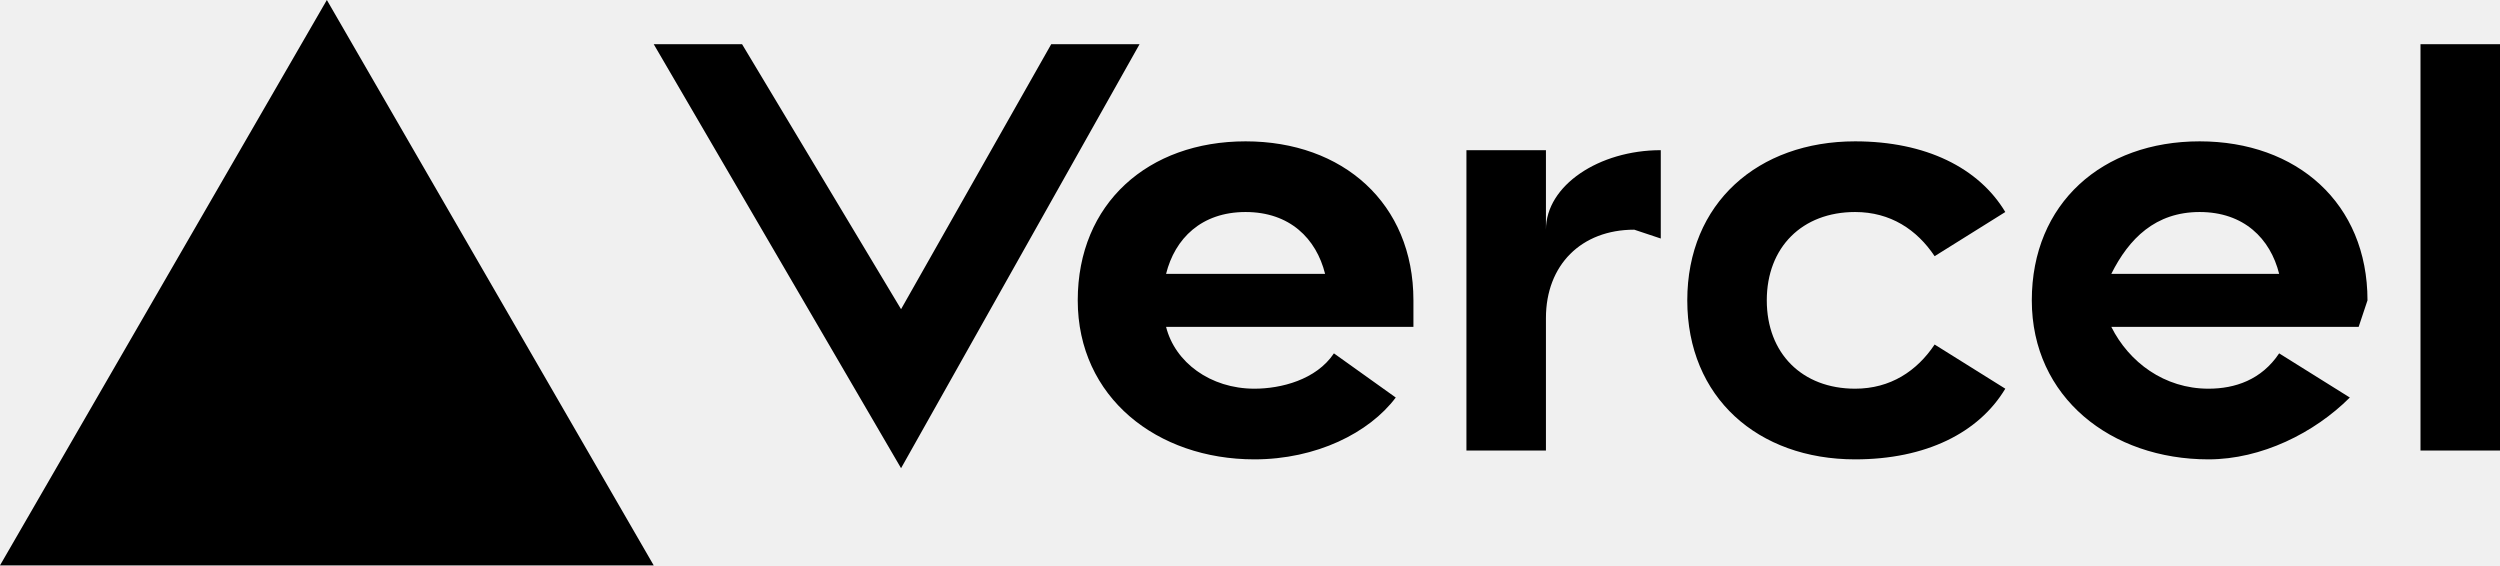
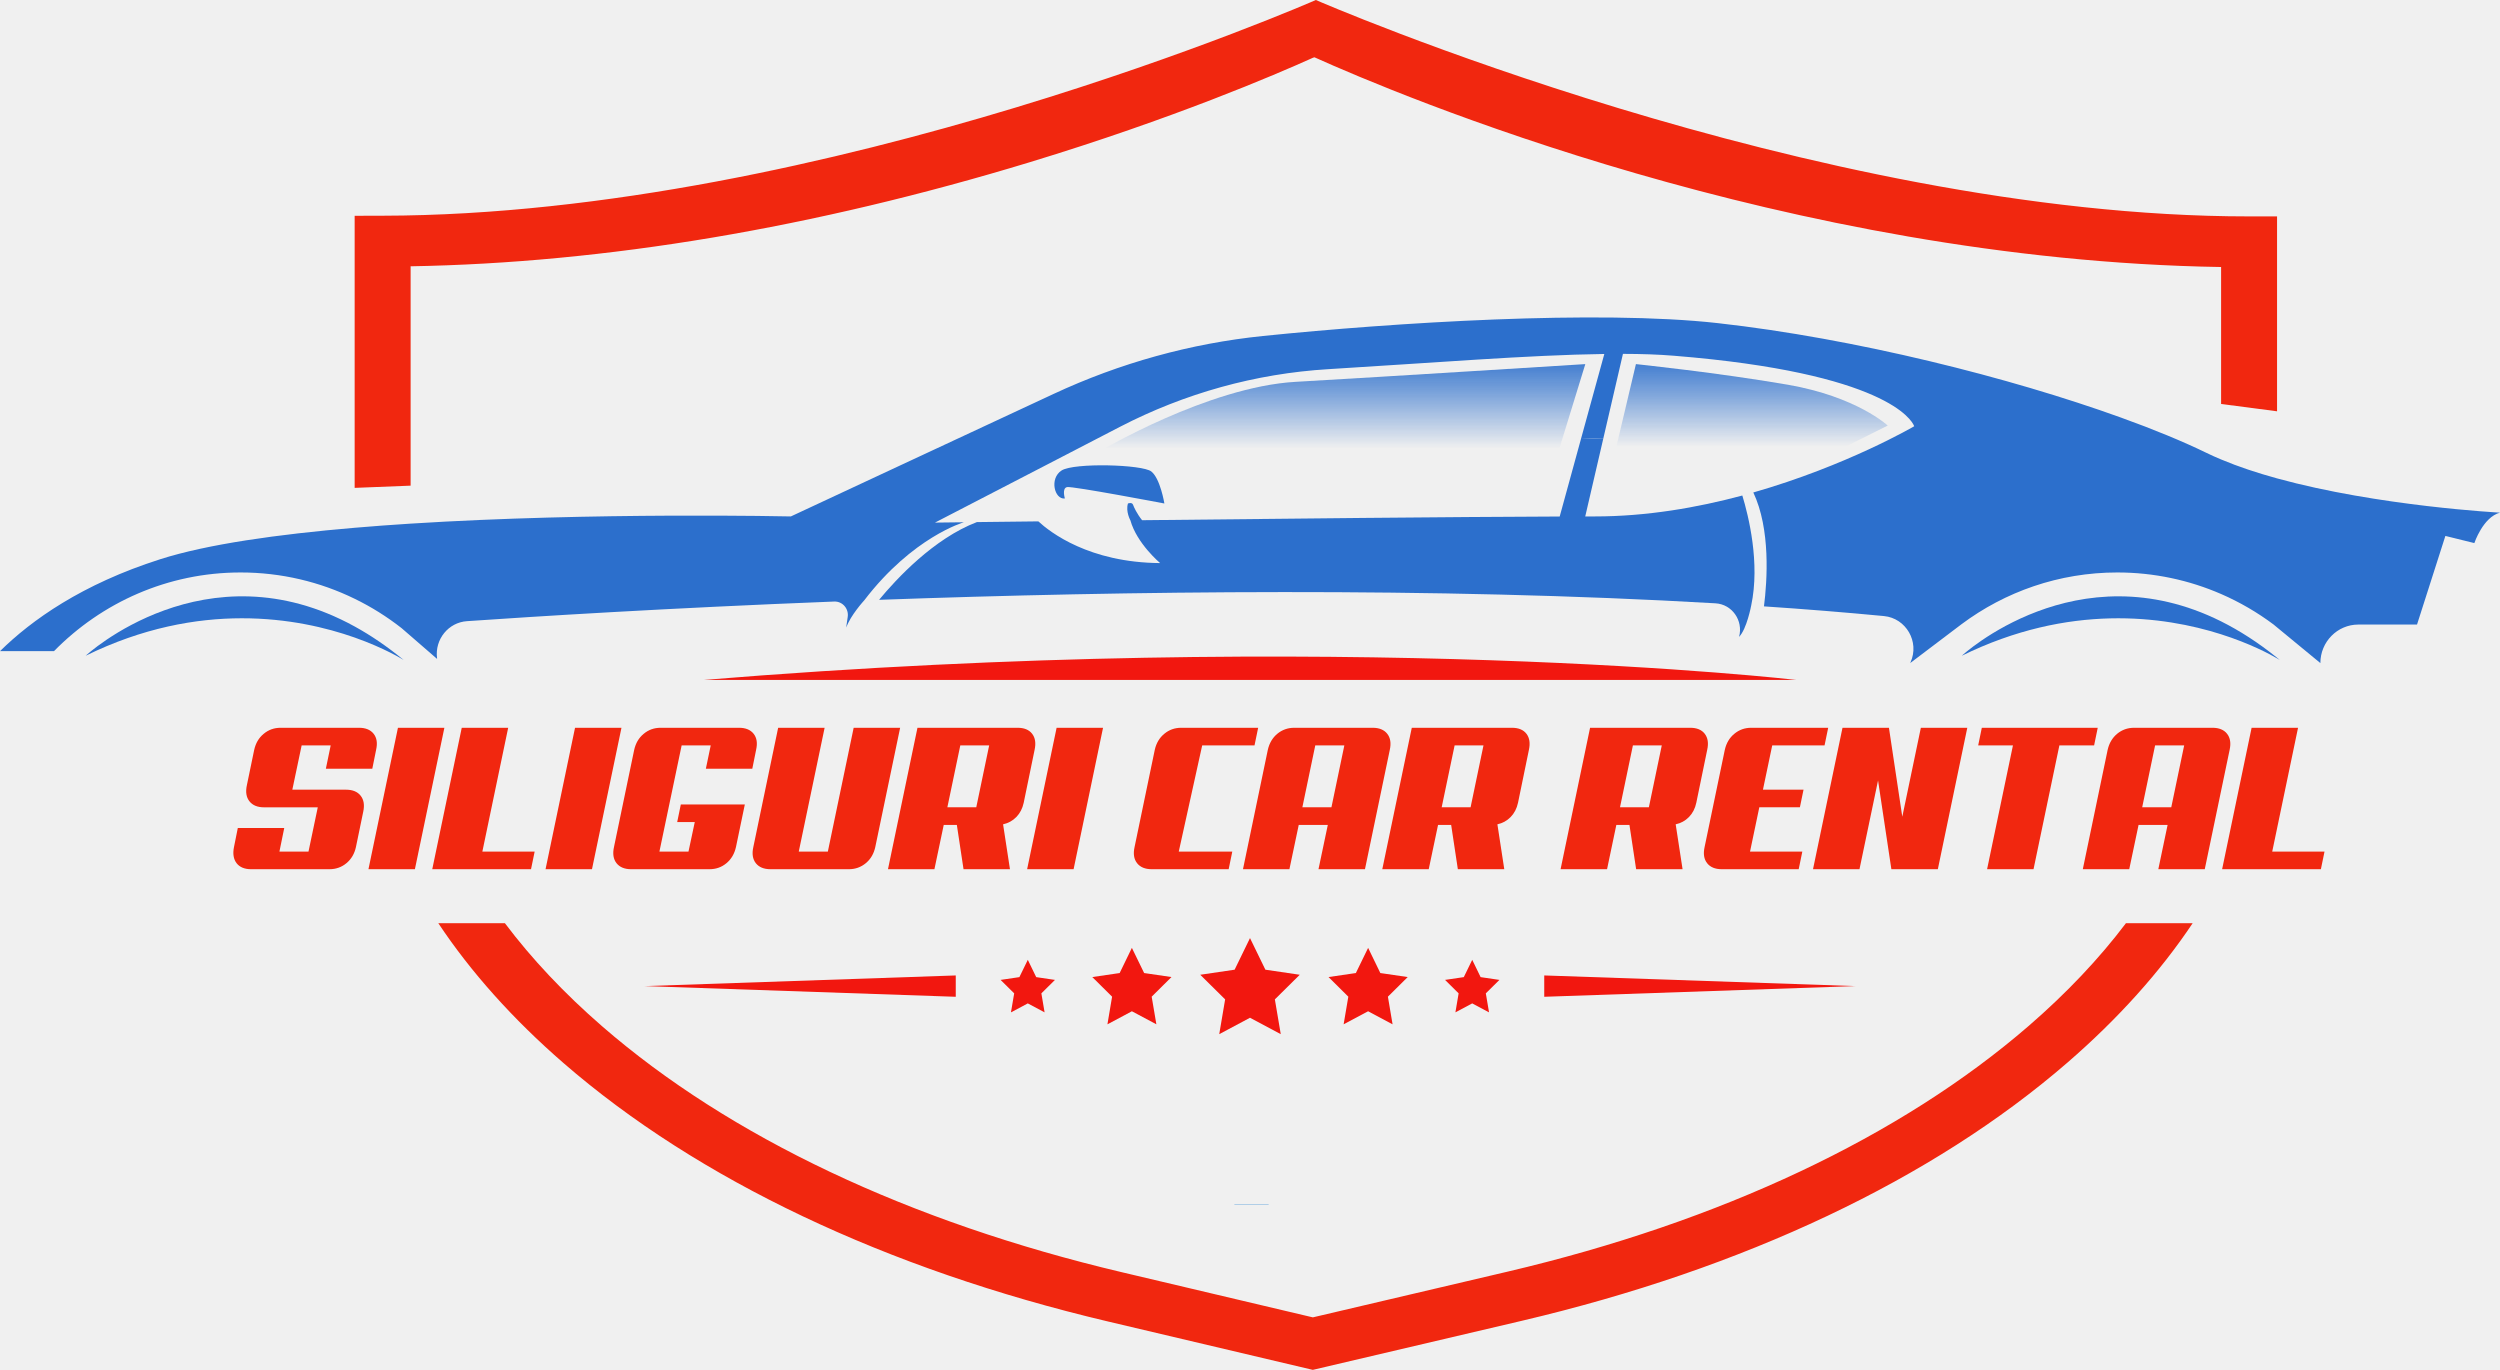
- <svg xmlns="http://www.w3.org/2000/svg" fill="none" viewBox="0 0 283 64">
-   <path fill="black" d="M141 16c-11 0-19 7-19 18s9 18 20 18c7 0 13-3 16-7l-7-5c-2 3-6 4-9 4-5 0-9-3-10-7h28v-3c0-11-8-18-19-18zm-9 15c1-4 4-7 9-7s8 3 9 7h-18zm117-15c-11 0-19 7-19 18s9 18 20 18c6 0 12-3 16-7l-8-5c-2 3-5 4-8 4-5 0-9-3-11-7h28l1-3c0-11-8-18-19-18zm-10 15c2-4 5-7 10-7s8 3 9 7h-19zm-39 3c0 6 4 10 10 10 4 0 7-2 9-5l8 5c-3 5-9 8-17 8-11 0-19-7-19-18s8-18 19-18c8 0 14 3 17 8l-8 5c-2-3-5-5-9-5-6 0-10 4-10 10zm83-29v46h-9V5h9zM37 0l37 64H0L37 0zm92 5-27 48L74 5h10l18 30 17-30h10zm59 12v10l-3-1c-6 0-10 4-10 10v15h-9V17h9v9c0-5 6-9 13-9z" />
+ <svg xmlns="http://www.w3.org/2000/svg" width="73" height="40" viewBox="0 0 73 40" fill="none">
+   <g clip-path="url(#clip0_1_753)">
+     <path d="M62.078 26.957C61.294 27.995 60.346 28.997 59.242 29.953C55.505 33.189 50.24 35.672 44.017 37.133L38.335 38.467L32.759 37.149C26.554 35.683 21.306 33.2 17.583 29.968C16.476 29.007 15.528 28 14.743 26.957H12.798C13.749 28.386 14.972 29.754 16.454 31.041C20.378 34.447 25.874 37.056 32.347 38.586L38.334 40L44.426 38.57C50.918 37.046 56.432 34.438 60.37 31.027C61.851 29.744 63.074 28.381 64.026 26.957H62.078ZM65.666 6.319C52.916 6.319 38.423 0 38.423 0C38.423 0 24.123 6.276 11.171 6.299L10.356 6.301V14.246L11.99 14.181V7.776C17.682 7.677 23.761 6.655 30.075 4.735C34.253 3.464 37.254 2.176 38.34 1.686L38.382 1.673C40.776 2.751 52.208 7.595 64.856 7.797V11.796L66.49 12.01V6.319H65.666Z" fill="#F1270F" />
+     <path d="M32.121 13.173C32.121 13.173 35.278 11.296 37.828 11.15C40.378 11.004 46.291 10.632 46.291 10.632L45.51 13.173H32.121Z" fill="url(#paint0_linear_1_753)" />
+     <path d="M47.769 10.632L47.178 13.126H53.719L55.122 12.427C55.122 12.427 54.222 11.585 52.21 11.235C50.197 10.886 47.769 10.632 47.769 10.632V10.632Z" fill="url(#paint1_linear_1_753)" />
+     <path d="M10.104 23.059C10.297 23.059 10.44 23.118 10.532 23.236C10.624 23.353 10.649 23.51 10.606 23.705L10.393 24.735C10.35 24.931 10.258 25.087 10.116 25.205C9.975 25.322 9.81 25.381 9.621 25.381H7.333C7.14 25.381 6.999 25.322 6.908 25.205C6.818 25.087 6.793 24.93 6.832 24.735L6.944 24.178H8.3L8.159 24.867H9.008L9.279 23.574H7.711C7.518 23.574 7.376 23.515 7.283 23.397C7.191 23.28 7.166 23.123 7.209 22.927L7.422 21.898C7.465 21.702 7.557 21.545 7.699 21.428C7.84 21.31 8.005 21.251 8.194 21.251H10.482C10.675 21.251 10.817 21.309 10.91 21.426C11.002 21.542 11.027 21.697 10.983 21.892L10.871 22.448H9.515L9.656 21.766H8.808L8.536 23.059H10.104Z" fill="#F1270F" />
+     <path d="M12.115 25.381H10.759L11.62 21.251H12.976L12.115 25.381Z" fill="#F1270F" />
+     <path d="M15.505 25.381H12.622L13.483 21.251H14.839L14.085 24.866H15.612L15.506 25.381H15.505Z" fill="#F1270F" />
+     <path d="M17.286 25.381H15.93L16.791 21.251H18.147L17.286 25.381Z" fill="#F1270F" />
+     <path d="M18.43 25.381C18.237 25.381 18.095 25.322 18.002 25.205C17.91 25.087 17.885 24.93 17.928 24.735L18.518 21.897C18.561 21.702 18.653 21.545 18.795 21.428C18.936 21.31 19.101 21.251 19.29 21.251H21.578C21.771 21.251 21.913 21.309 22.006 21.426C22.098 21.542 22.123 21.697 22.079 21.892L21.967 22.448H20.611L20.753 21.766H19.904L19.255 24.866H20.104L20.287 24.005H19.774L19.88 23.49H21.749L21.49 24.735C21.446 24.931 21.354 25.087 21.213 25.205C21.071 25.323 20.906 25.381 20.717 25.381H18.429L18.43 25.381Z" fill="#F1270F" />
+     <path d="M25.558 24.735C25.515 24.93 25.423 25.087 25.281 25.205C25.14 25.322 24.975 25.381 24.786 25.381H22.498C22.305 25.381 22.163 25.322 22.07 25.205C21.978 25.087 21.953 24.93 21.997 24.735L22.722 21.251H24.079L23.324 24.866H24.173L24.927 21.251H26.284L25.558 24.735Z" fill="#F1270F" />
+     <path d="M29.491 25.381H28.135L27.94 24.088H27.557L27.285 25.381H25.929L26.79 21.251H29.715C29.907 21.251 30.049 21.31 30.139 21.427C30.23 21.545 30.253 21.702 30.21 21.897L29.892 23.441C29.856 23.609 29.784 23.747 29.676 23.858C29.568 23.967 29.439 24.038 29.29 24.07L29.491 25.381H29.491ZM28.041 21.765L27.663 23.573H28.507L28.884 21.765H28.041Z" fill="#F1270F" />
+     <path d="M31.349 25.381H29.992L30.853 21.251H32.209L31.349 25.381Z" fill="#F1270F" />
+     <path d="M33.63 25.381C33.438 25.381 33.295 25.322 33.203 25.205C33.11 25.087 33.086 24.93 33.129 24.735L33.719 21.897C33.762 21.702 33.854 21.545 33.996 21.428C34.137 21.31 34.302 21.251 34.491 21.251H36.738L36.632 21.766H35.104L34.42 24.866H35.983L35.877 25.381H33.63Z" fill="#F1270F" />
+     <path d="M39.857 25.381H38.5L38.772 24.088H37.923L37.651 25.381H36.295L37.02 21.897C37.064 21.701 37.156 21.545 37.297 21.427C37.439 21.31 37.604 21.251 37.793 21.251H40.081C40.273 21.251 40.416 21.31 40.508 21.427C40.601 21.545 40.625 21.702 40.582 21.897L39.857 25.381ZM38.406 21.765L38.029 23.573H38.878L39.255 21.765H38.406Z" fill="#F1270F" />
+     <path d="M43.925 25.381H42.569L42.374 24.088H41.991L41.719 25.381H40.363L41.224 21.251H44.148C44.341 21.251 44.483 21.31 44.573 21.427C44.663 21.545 44.687 21.702 44.644 21.897L44.326 23.441C44.29 23.609 44.218 23.747 44.11 23.858C44.002 23.968 43.873 24.038 43.724 24.07L43.925 25.381H43.925ZM42.475 21.765L42.097 23.573H42.941L43.318 21.765H42.475Z" fill="#F1270F" />
+     <path d="M49.131 25.381H47.775L47.58 24.088H47.197L46.926 25.381H45.569L46.43 21.251H49.355C49.547 21.251 49.689 21.31 49.779 21.427C49.87 21.545 49.894 21.702 49.85 21.897L49.532 23.441C49.497 23.609 49.425 23.747 49.317 23.858C49.209 23.968 49.08 24.038 48.93 24.07L49.131 25.381H49.131ZM47.681 21.765L47.304 23.573H48.147L48.524 21.765H47.681Z" fill="#F1270F" />
+     <path d="M50.275 25.381C50.083 25.381 49.94 25.322 49.848 25.205C49.755 25.087 49.731 24.93 49.774 24.735L50.364 21.897C50.407 21.702 50.499 21.545 50.641 21.428C50.782 21.31 50.947 21.251 51.136 21.251H53.383L53.277 21.766H51.749L51.478 23.059H52.663L52.557 23.573H51.372L51.101 24.866H52.628L52.522 25.381H50.276H50.275Z" fill="#F1270F" />
+     <path d="M56.585 25.381H55.228L54.839 22.789L54.297 25.381H52.94L53.801 21.251H55.157L55.547 23.849L56.089 21.251H57.445L56.585 25.381Z" fill="#F1270F" />
+     <path d="M61.148 21.766H60.134L59.379 25.381H58.023L58.778 21.766H57.763L57.869 21.251H61.254L61.148 21.766H61.148Z" fill="#F1270F" />
+     <path d="M64.379 25.381H63.023L63.294 24.088H62.446L62.174 25.381H60.818L61.543 21.897C61.587 21.701 61.679 21.545 61.82 21.427C61.962 21.31 62.127 21.251 62.316 21.251H64.604C64.796 21.251 64.939 21.31 65.031 21.427C65.124 21.545 65.148 21.702 65.105 21.897L64.379 25.381ZM62.929 21.765L62.552 23.573H63.401L63.778 21.765H62.929Z" fill="#F1270F" />
+     <path d="M67.77 25.381H64.886L65.747 21.251H67.103L66.349 24.866H67.876L67.77 25.381H67.77Z" fill="#F1270F" />
+     <path d="M36.544 35.171V35.159" stroke="#549FDB" stroke-miterlimit="10" />
+     <path d="M30.012 28.027L30.257 28.532L30.805 28.613L30.408 29.006L30.502 29.561L30.012 29.299L29.52 29.561L29.614 29.006L29.217 28.613L29.766 28.532L30.012 28.027Z" fill="#F2170F" />
+     <path d="M33.051 27.678L33.409 28.413L34.207 28.53L33.629 29.103L33.766 29.91L33.051 29.529L32.337 29.91L32.473 29.103L31.895 28.53L32.694 28.413L33.051 27.678Z" fill="#F2170F" />
+     <path d="M36.5 27.392L36.949 28.315L37.953 28.463L37.226 29.182L37.398 30.197L36.5 29.718L35.602 30.197L35.774 29.182L35.047 28.463L36.051 28.315L36.5 27.392Z" fill="#F2170F" />
+     <path d="M39.949 27.678L40.306 28.413L41.105 28.53L40.527 29.103L40.663 29.91L39.949 29.529L39.234 29.91L39.371 29.103L38.793 28.53L39.591 28.413L39.949 27.678Z" fill="#F2170F" />
+     <path d="M42.989 28.027L43.234 28.532L43.783 28.613L43.386 29.006L43.48 29.561L42.989 29.299L42.498 29.561L42.592 29.006L42.195 28.613L42.743 28.532L42.989 28.027Z" fill="#F2170F" />
+     <path d="M18.825 28.794L27.908 29.106V28.483L18.825 28.794Z" fill="#F2170F" />
+     <path d="M54.175 28.794L45.092 29.106V28.483L54.175 28.794Z" fill="#F2170F" />
+     <path d="M34 14.702C34 14.702 31.322 14.192 31.161 14.223C31 14.253 31.095 14.556 31.095 14.556C30.79 14.593 30.635 13.968 31 13.737C31.364 13.507 33.355 13.561 33.618 13.767C33.881 13.974 34 14.702 34 14.702Z" fill="#2C6FCC" />
+     <path d="M73 14.969C72.504 15.099 72.251 15.858 72.251 15.858L71.405 15.649L70.577 18.237H68.864C68.251 18.237 67.755 18.741 67.755 19.362L66.49 18.32L66.39 18.237C65.917 17.883 65.403 17.583 64.856 17.345C63.926 16.941 62.901 16.716 61.826 16.716C60.124 16.716 58.547 17.278 57.274 18.229L55.777 19.362C55.777 19.362 55.781 19.355 55.787 19.34C56.058 18.742 55.657 18.051 55.012 17.989C53.87 17.88 52.699 17.786 51.508 17.706C51.604 16.946 51.702 15.45 51.197 14.38C53.927 13.6 55.894 12.447 55.894 12.447C55.894 12.447 55.893 12.442 55.889 12.432C55.824 12.276 55.08 10.89 48.883 10.388C48.436 10.351 47.935 10.334 47.39 10.333L46.819 12.794L46.164 12.819L46.846 10.336C44.638 10.366 41.8 10.598 38.783 10.78C36.664 10.908 34.594 11.484 32.703 12.463L30.835 13.431L27.301 15.26C27.301 15.26 27.608 15.257 28.146 15.25C28.146 15.25 26.657 15.673 25.235 17.531C25.235 17.531 24.83 17.971 24.711 18.326C24.711 18.326 24.722 18.195 24.752 18.022C24.793 17.777 24.602 17.555 24.358 17.565C19.465 17.757 15.58 18.003 13.635 18.138C13.095 18.175 12.695 18.665 12.761 19.212L12.764 19.241L11.99 18.57L11.727 18.342C11.303 18.01 10.844 17.721 10.356 17.484C9.348 16.992 8.218 16.716 7.026 16.716C4.896 16.716 2.969 17.595 1.576 19.014H0C0.921 18.106 2.395 17.057 4.683 16.328C6.054 15.891 8.11 15.602 10.356 15.411C10.892 15.365 11.439 15.325 11.99 15.29C17.344 14.95 23.093 15.08 23.093 15.08L26.237 13.613L30.764 11.503C32.697 10.602 34.762 10.028 36.879 9.811C40.705 9.419 46.653 9.043 50.158 9.435C54.176 9.884 58.696 11.025 61.929 12.192C62.89 12.538 63.737 12.888 64.423 13.221C64.562 13.289 64.706 13.354 64.856 13.416C65.357 13.627 65.912 13.81 66.49 13.969C69.448 14.783 73 14.969 73 14.969Z" fill="#2C6FCC" />
+     <path d="M51.135 17.681C51.135 17.681 51.007 18.367 50.78 18.598L50.782 18.591C50.908 18.118 50.575 17.645 50.094 17.617C41.855 17.136 32.834 17.257 25.669 17.515C26.181 16.896 27.271 15.724 28.525 15.245C29.009 15.239 29.617 15.232 30.32 15.224C30.659 15.538 31.802 16.428 33.876 16.442C33.876 16.442 33.197 15.874 33.007 15.193C33.007 15.193 32.864 14.937 32.936 14.702C32.936 14.702 33.057 14.653 33.087 14.744C33.105 14.8 33.201 15.007 33.349 15.19C37.396 15.145 42.516 15.093 45.543 15.082L46.164 12.819L46.819 12.794L46.289 15.08H46.572C48.082 15.08 49.559 14.823 50.876 14.469C51.056 15.059 51.4 16.442 51.135 17.681Z" fill="#2C6FCC" />
+     <path d="M11.787 19.272C11.757 19.253 11.237 18.927 10.356 18.616C8.715 18.038 5.82 17.517 2.501 19.148C2.501 19.148 6.002 15.898 10.356 18.293C10.824 18.55 11.302 18.873 11.787 19.272Z" fill="#2C6FCC" />
+     <path d="M66.57 19.272C66.564 19.268 66.537 19.251 66.49 19.224C66.286 19.105 65.711 18.793 64.856 18.521C63.177 17.987 60.42 17.608 57.284 19.148C57.284 19.148 60.635 16.039 64.856 18.144C65.388 18.41 65.935 18.758 66.49 19.206C66.516 19.228 66.543 19.25 66.57 19.272Z" fill="#2C6FCC" />
+     <path d="M20.539 19.855H52.461C52.461 19.855 39.237 18.318 20.539 19.855Z" fill="#F2170F" />
+   </g>
+   <defs>
+     <linearGradient id="paint0_linear_1_753" x1="39.206" y1="10.183" x2="39.206" y2="13.097" gradientUnits="userSpaceOnUse">
+       <stop stop-color="#2C6FCC" />
+       <stop offset="0.15" stop-color="#2C6FCC" stop-opacity="0.88" />
+       <stop offset="0.46" stop-color="#2C6FCC" stop-opacity="0.58" />
+       <stop offset="0.91" stop-color="#2C6FCC" stop-opacity="0.1" />
+       <stop offset="1" stop-color="#2C6FCC" stop-opacity="0" />
+     </linearGradient>
+     <linearGradient id="paint1_linear_1_753" x1="51.15" y1="10.191" x2="51.15" y2="13.051" gradientUnits="userSpaceOnUse">
+       <stop stop-color="#2C6FCC" />
+       <stop offset="0.15" stop-color="#2C6FCC" stop-opacity="0.88" />
+       <stop offset="0.46" stop-color="#2C6FCC" stop-opacity="0.58" />
+       <stop offset="0.91" stop-color="#2C6FCC" stop-opacity="0.1" />
+       <stop offset="1" stop-color="#2C6FCC" stop-opacity="0" />
+     </linearGradient>
+     <clipPath id="clip0_1_753">
+       <rect width="73" height="40" fill="white" />
+     </clipPath>
+   </defs>
</svg>
